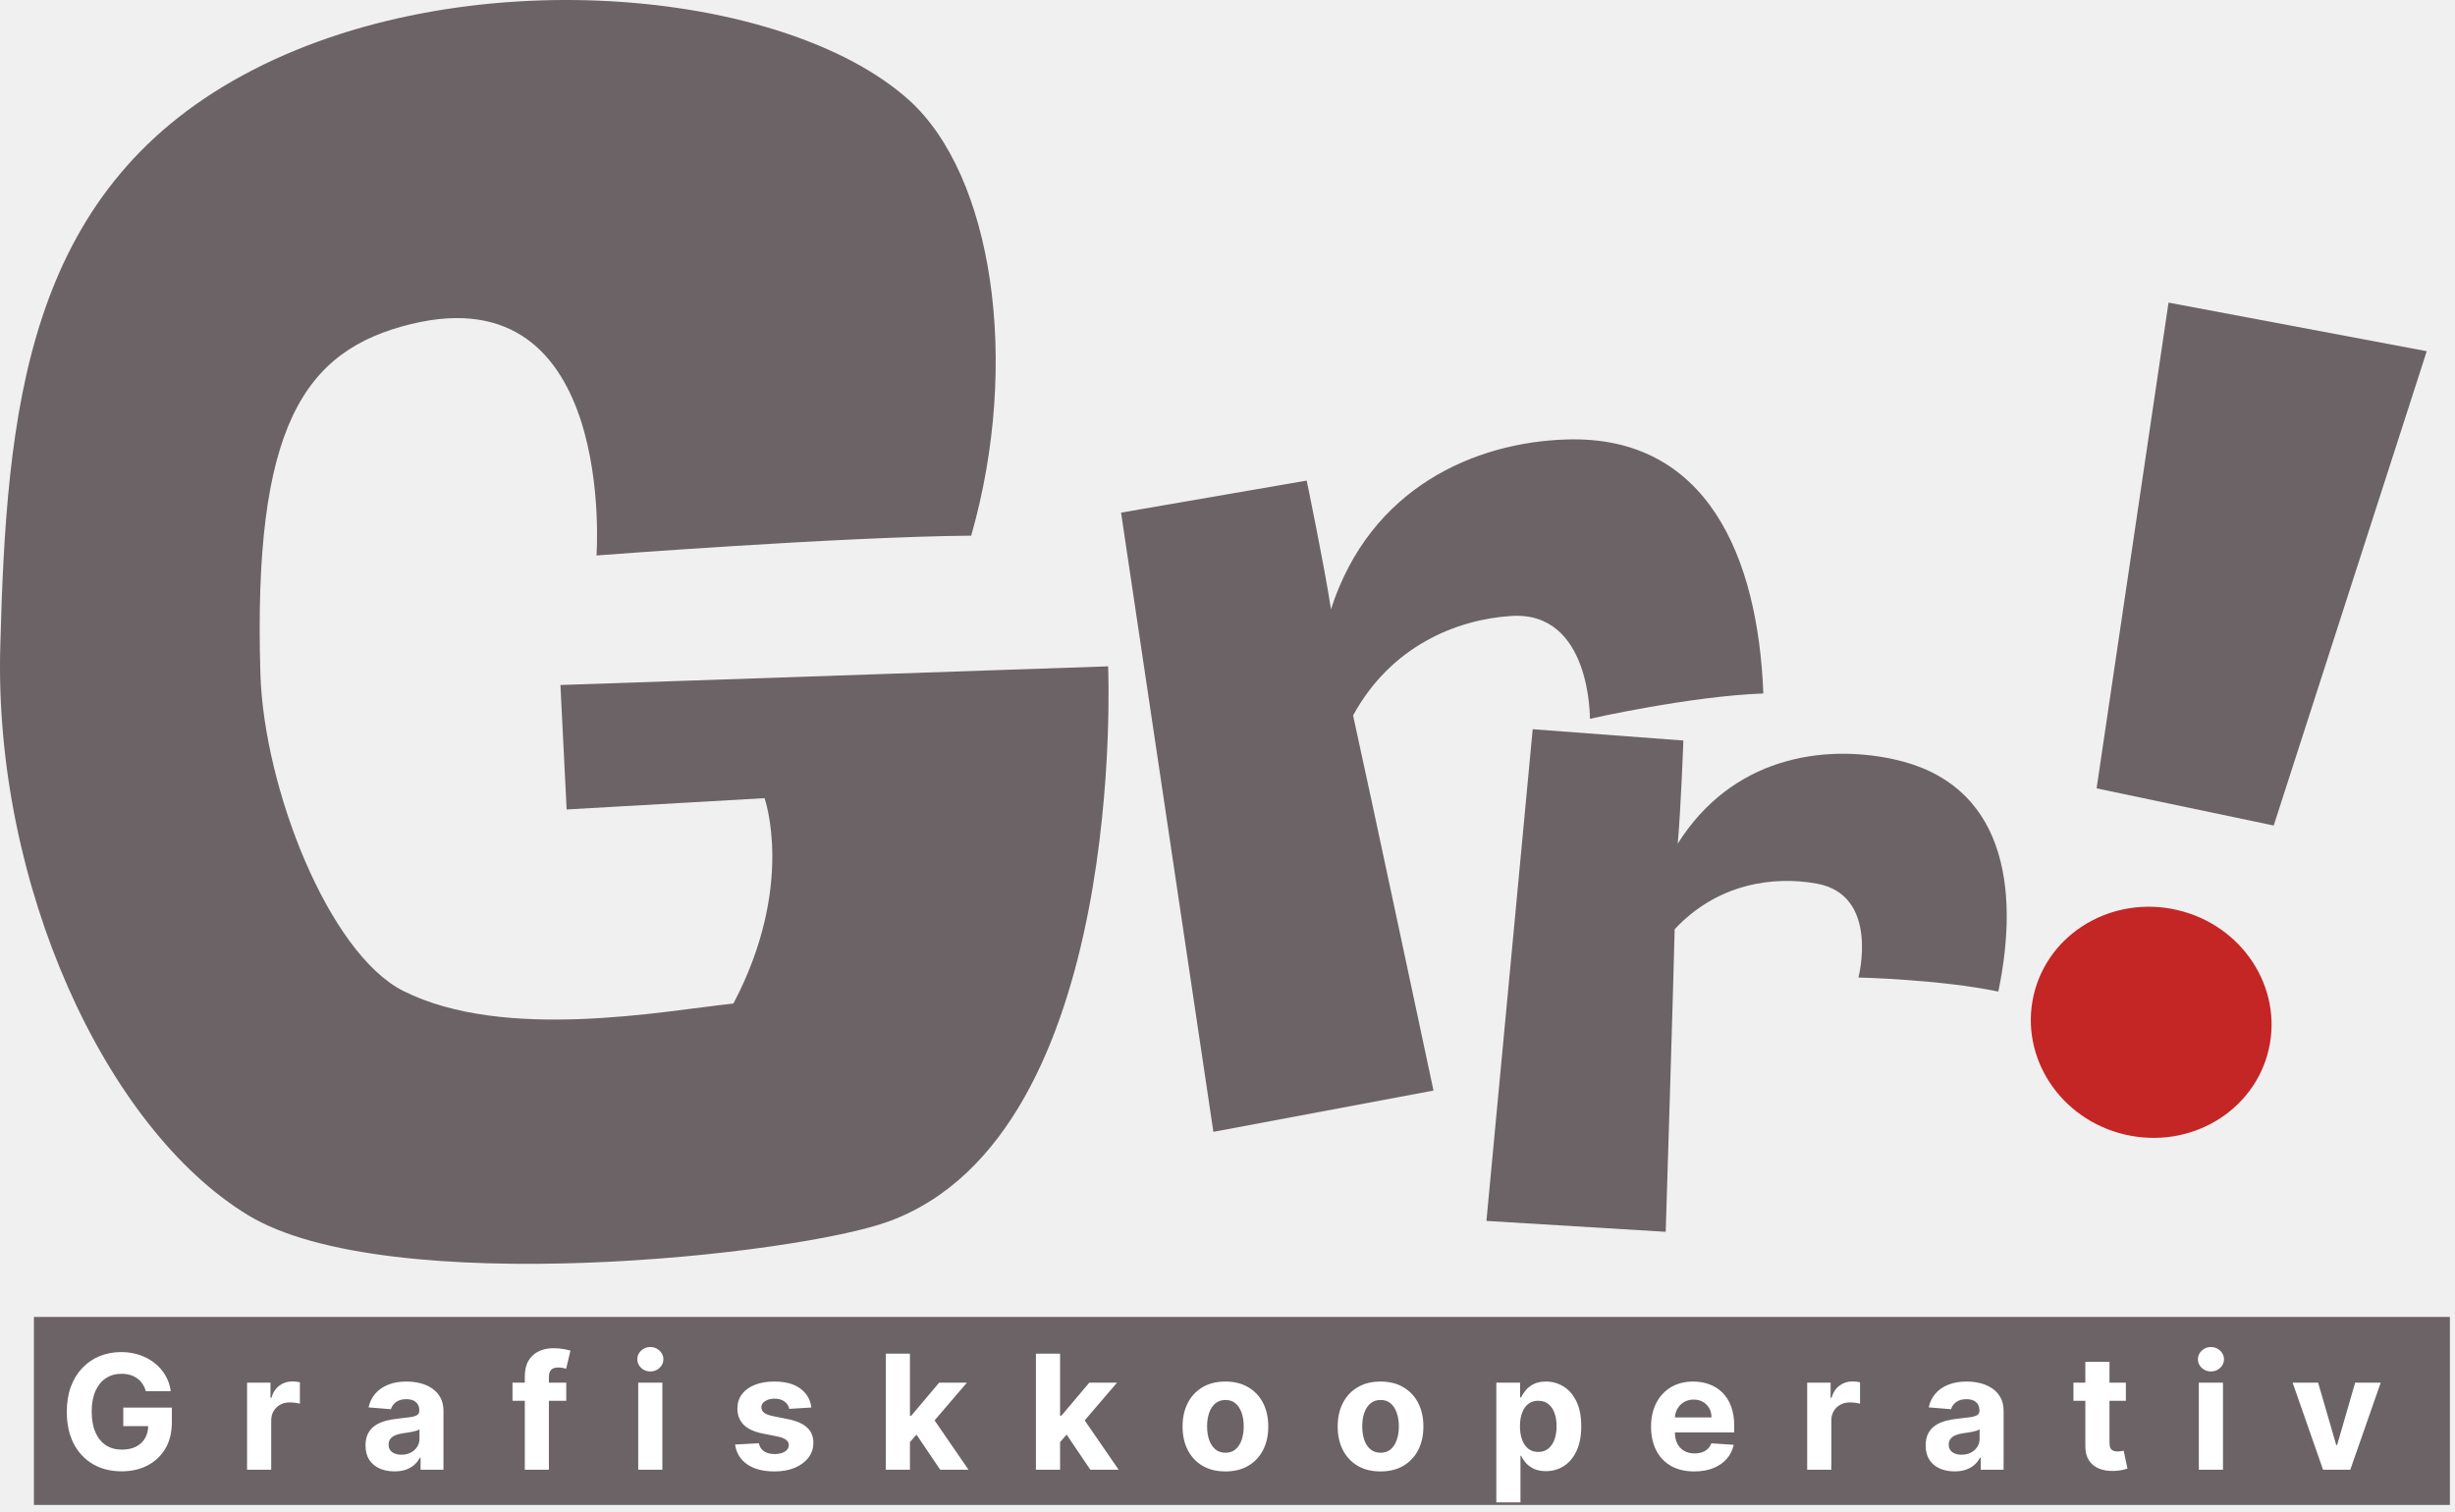
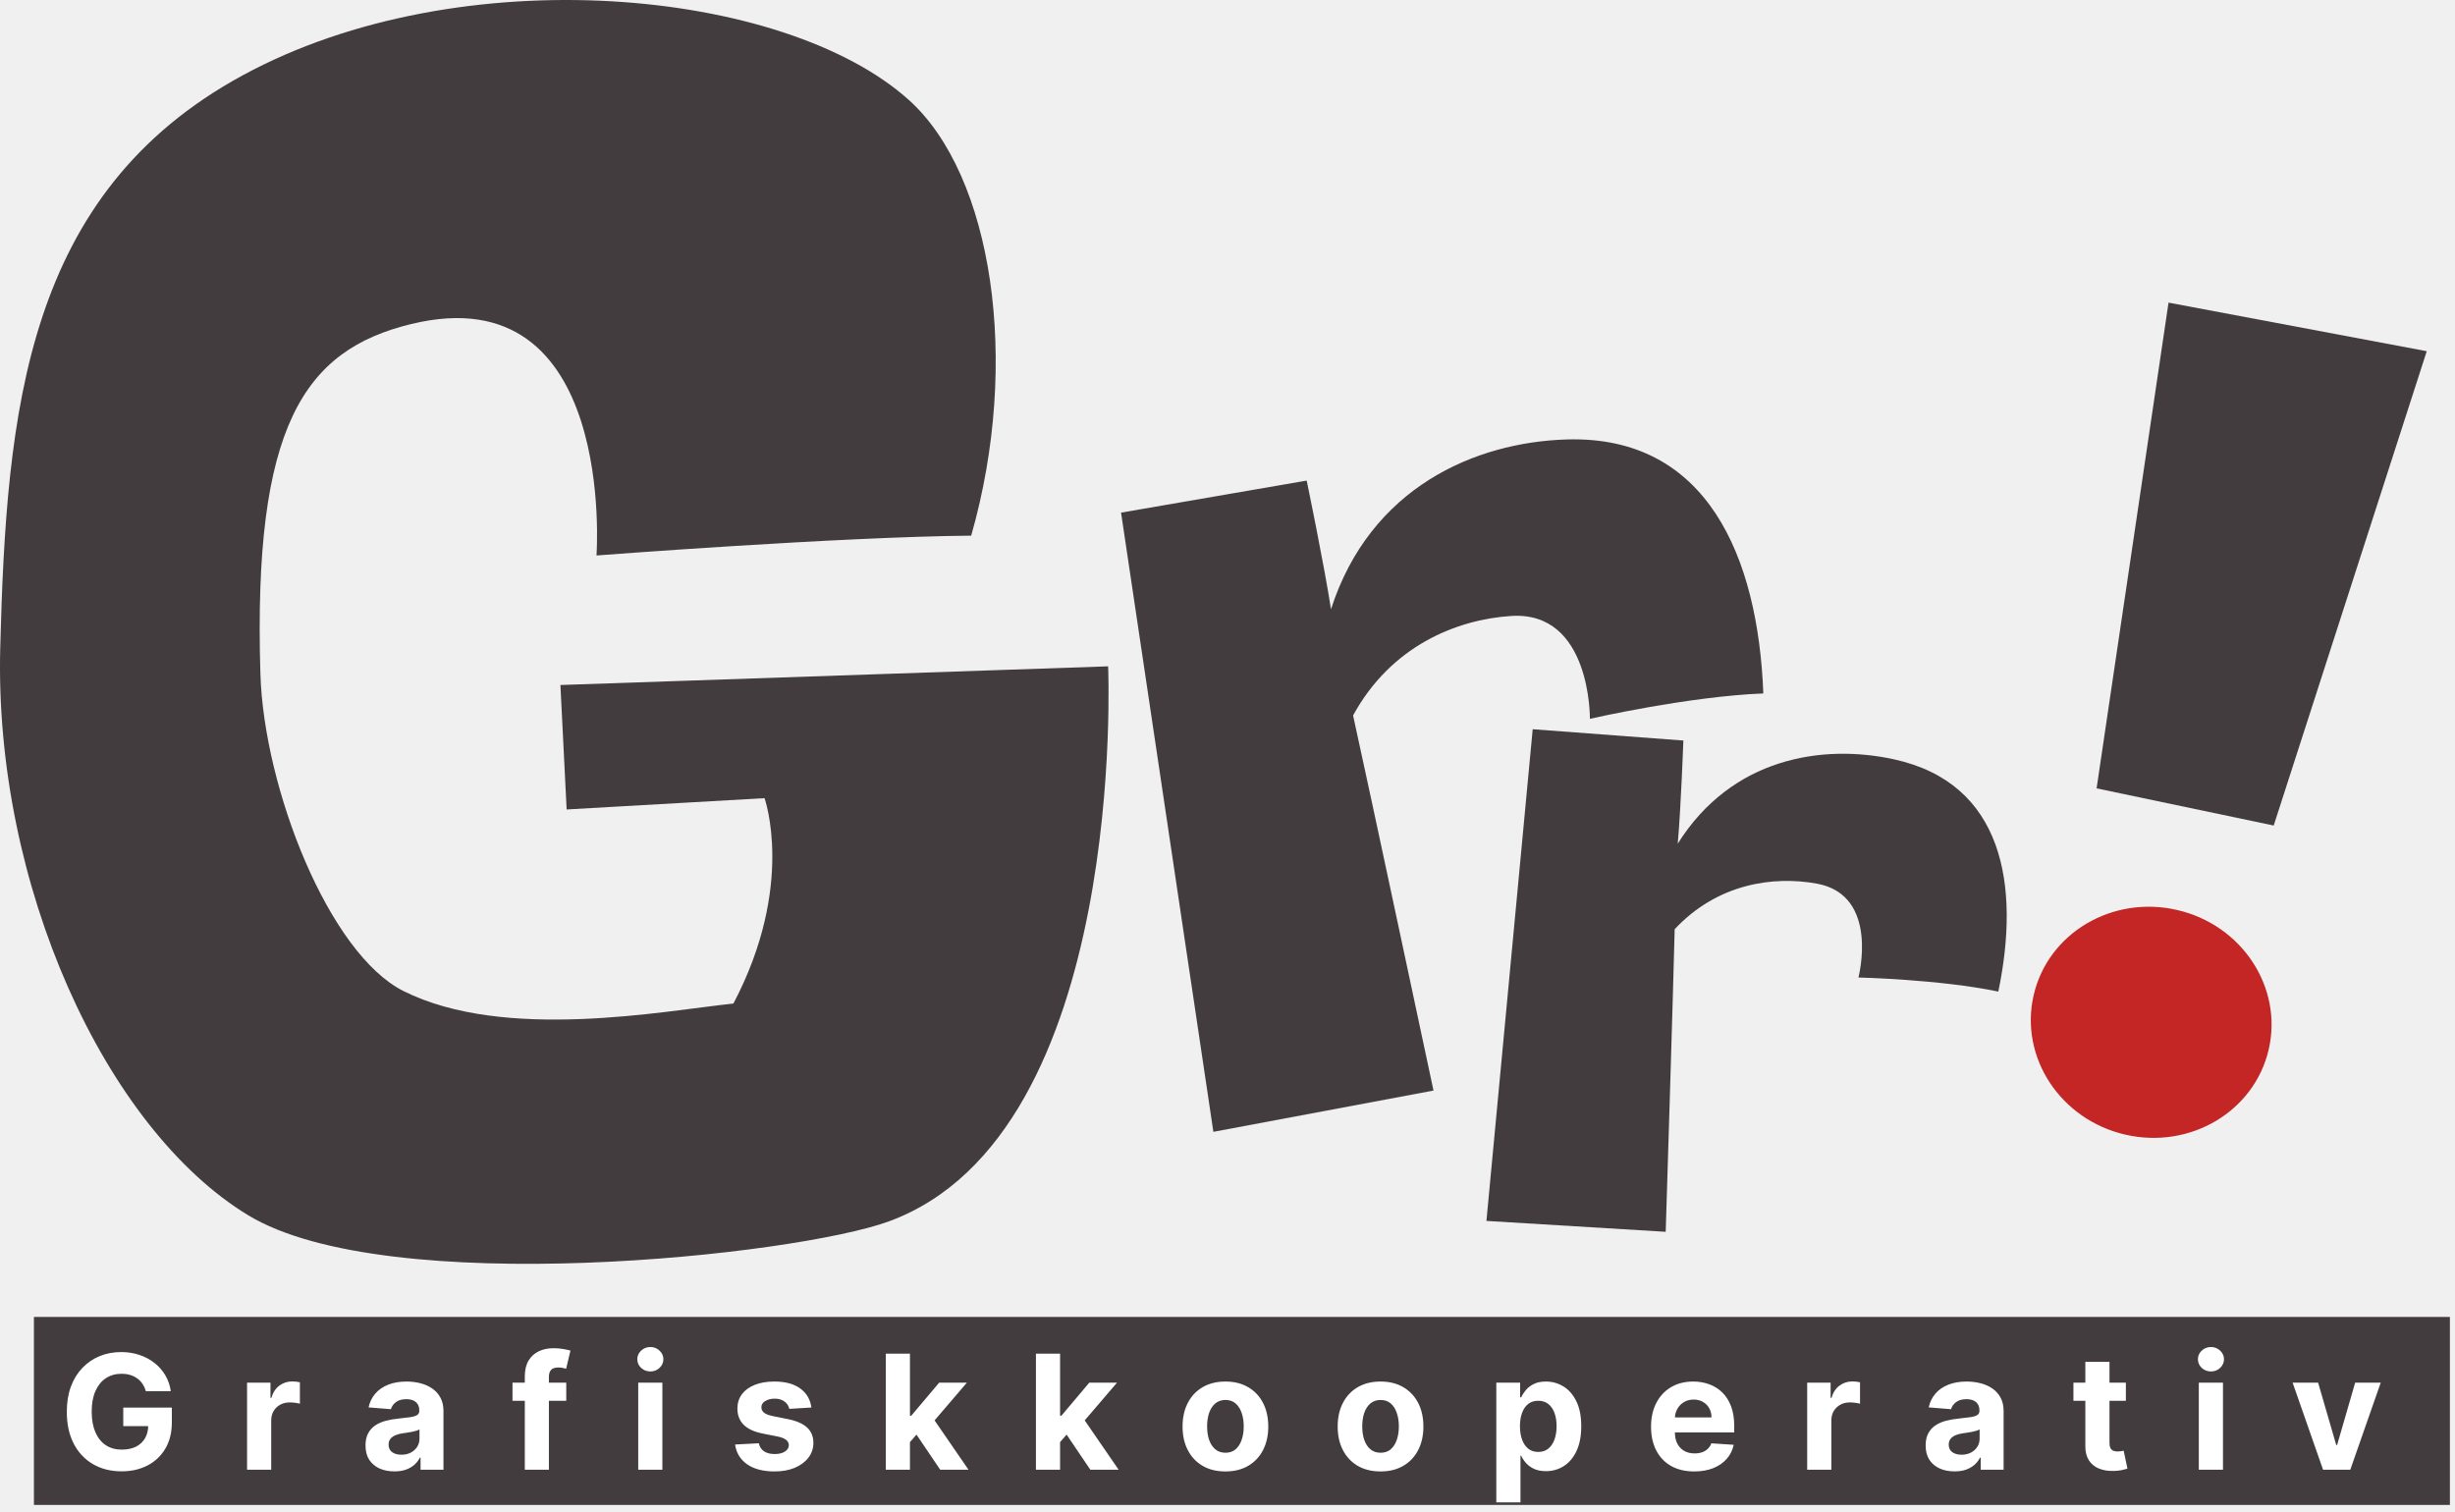
<svg xmlns="http://www.w3.org/2000/svg" width="346" height="213" viewBox="0 0 346 213" fill="none">
-   <path d="M84.068 78.302C84.068 78.302 118.278 75.671 136.877 75.507C143.895 50.946 139.859 24.683 128.105 14.104C110.562 -1.686 64.947 -6.072 34.246 10.595C3.544 27.261 0.912 57.963 0.035 91.297C-0.842 124.63 14.77 159.005 34.945 171.285C54.54 183.212 112.172 176.984 125.296 172.162C159.065 159.757 156.175 93.928 156.175 93.928L78.983 96.56L79.86 114.104L107.752 112.512C107.752 112.512 112.138 124.792 103.366 141.46C93.54 142.5 71.156 146.846 56.875 139.705C46.349 134.442 37.188 111.135 36.7 94.969C35.645 60.045 42.84 49.355 57.93 45.682C86.959 38.618 84.068 78.302 84.068 78.302Z" fill="#6B6365" />
-   <path d="M157.998 72.262L184.16 67.745C184.16 67.745 186.588 79.413 187.587 85.879C193.119 68.681 207.934 62.335 220.807 61.948C240.58 61.352 247.776 78.467 248.518 97.751C237.999 98.156 224.076 101.325 224.076 101.325C224.076 101.325 224.264 86.098 212.984 86.828C205.281 87.325 196.042 91.058 190.699 100.852C192.823 110.426 202.033 153.729 202.033 153.729L171.01 159.546L157.998 72.262Z" fill="#6B6365" />
-   <path d="M216.014 102.794L237.248 104.388C237.248 104.388 236.912 113.786 236.456 118.927C244.045 106.834 256.791 104.837 266.889 107.026C282.399 110.388 284.738 124.875 281.637 139.776C273.368 138.055 261.922 137.792 261.922 137.792C261.922 137.792 264.973 126.176 256.051 124.557C249.958 123.45 242.052 124.523 236.023 130.986C235.85 138.723 234.759 173.639 234.759 173.639L209.493 172.103L216.014 102.794Z" fill="#6B6365" />
-   <path d="M305.626 42.658L295.488 111.13L320.449 116.37L342.018 49.506L305.626 42.658Z" fill="#6B6365" />
+   <path d="M84.068 78.302C84.068 78.302 118.278 75.671 136.877 75.507C143.895 50.946 139.859 24.683 128.105 14.104C110.562 -1.686 64.947 -6.072 34.246 10.595C3.544 27.261 0.912 57.963 0.035 91.297C-0.842 124.63 14.77 159.005 34.945 171.285C54.54 183.212 112.172 176.984 125.296 172.162C159.065 159.757 156.175 93.928 156.175 93.928L78.983 96.56L79.86 114.104L107.752 112.512C107.752 112.512 112.138 124.792 103.366 141.46C93.54 142.5 71.156 146.846 56.875 139.705C46.349 134.442 37.188 111.135 36.7 94.969C35.645 60.045 42.84 49.355 57.93 45.682C86.959 38.618 84.068 78.302 84.068 78.302Z" fill="#433C3E" />
+   <path d="M157.998 72.262L184.16 67.745C184.16 67.745 186.588 79.413 187.587 85.879C193.119 68.681 207.934 62.335 220.807 61.948C240.58 61.352 247.776 78.467 248.518 97.751C237.999 98.156 224.076 101.325 224.076 101.325C224.076 101.325 224.264 86.098 212.984 86.828C205.281 87.325 196.042 91.058 190.699 100.852C192.823 110.426 202.033 153.729 202.033 153.729L171.01 159.546L157.998 72.262Z" fill="#433C3E" />
+   <path d="M216.014 102.794L237.248 104.388C237.248 104.388 236.912 113.786 236.456 118.927C244.045 106.834 256.791 104.837 266.889 107.026C282.399 110.388 284.738 124.875 281.637 139.776C273.368 138.055 261.922 137.792 261.922 137.792C261.922 137.792 264.973 126.176 256.051 124.557C249.958 123.45 242.052 124.523 236.023 130.986C235.85 138.723 234.759 173.639 234.759 173.639L209.493 172.103L216.014 102.794Z" fill="#433C3E" />
+   <path d="M305.626 42.658L295.488 111.13L320.449 116.37L342.018 49.506L305.626 42.658Z" fill="#433C3E" />
  <path d="M319.747 147.925C317.731 156.67 308.681 162.051 299.533 159.942C290.383 157.834 284.601 149.035 286.616 140.289C288.631 131.544 297.682 126.163 306.832 128.273C315.979 130.38 321.764 139.179 319.747 147.925Z" fill="#C42525" />
-   <path d="M345.281 212.139H4.781V185.639H345.281V212.139Z" fill="#6B6365" />
+   <path d="M345.281 212.139H4.781V185.639H345.281V212.139Z" fill="#433C3E" />
  <path d="M20.553 196.105C20.442 195.716 20.284 195.372 20.082 195.074C19.88 194.77 19.632 194.515 19.339 194.307C19.051 194.094 18.721 193.931 18.348 193.819C17.98 193.708 17.573 193.652 17.126 193.652C16.289 193.652 15.554 193.859 14.92 194.275C14.292 194.69 13.802 195.295 13.45 196.089C13.099 196.877 12.923 197.841 12.923 198.981C12.923 200.121 13.096 201.09 13.442 201.889C13.788 202.688 14.278 203.298 14.912 203.719C15.546 204.135 16.295 204.342 17.158 204.342C17.941 204.342 18.609 204.204 19.163 203.927C19.722 203.644 20.148 203.248 20.442 202.736C20.74 202.225 20.889 201.62 20.889 200.923L21.592 201.026H17.373V198.422H24.221V200.483C24.221 201.921 23.917 203.157 23.31 204.19C22.703 205.219 21.866 206.012 20.801 206.571C19.736 207.125 18.516 207.402 17.142 207.402C15.607 207.402 14.26 207.064 13.099 206.388C11.937 205.706 11.032 204.739 10.382 203.487C9.737 202.23 9.415 200.739 9.415 199.013C9.415 197.687 9.607 196.504 9.99 195.465C10.379 194.421 10.923 193.537 11.62 192.813C12.318 192.088 13.131 191.537 14.057 191.159C14.984 190.78 15.988 190.591 17.07 190.591C17.997 190.591 18.859 190.727 19.658 190.999C20.457 191.265 21.166 191.643 21.784 192.133C22.407 192.624 22.916 193.207 23.31 193.883C23.704 194.554 23.957 195.295 24.069 196.105H20.553ZM34.82 207.179V194.906H38.12V197.047H38.247C38.471 196.286 38.847 195.71 39.374 195.321C39.901 194.927 40.508 194.73 41.196 194.73C41.366 194.73 41.55 194.741 41.747 194.762C41.944 194.783 42.117 194.813 42.266 194.85V197.87C42.106 197.822 41.886 197.78 41.603 197.742C41.321 197.705 41.062 197.687 40.828 197.687C40.327 197.687 39.88 197.796 39.486 198.014C39.097 198.227 38.788 198.526 38.559 198.909C38.335 199.293 38.223 199.735 38.223 200.235V207.179H34.82ZM55.59 207.41C54.807 207.41 54.109 207.275 53.496 207.003C52.884 206.726 52.399 206.318 52.042 205.78C51.691 205.237 51.515 204.561 51.515 203.751C51.515 203.069 51.64 202.497 51.89 202.033C52.141 201.57 52.482 201.197 52.913 200.915C53.344 200.632 53.835 200.419 54.383 200.275C54.937 200.132 55.518 200.03 56.125 199.972C56.839 199.897 57.414 199.828 57.851 199.764C58.288 199.695 58.605 199.594 58.802 199.46C58.999 199.327 59.097 199.13 59.097 198.869V198.821C59.097 198.315 58.938 197.924 58.618 197.647C58.304 197.37 57.856 197.231 57.276 197.231C56.663 197.231 56.176 197.367 55.813 197.639C55.451 197.905 55.212 198.241 55.094 198.645L51.946 198.39C52.106 197.644 52.42 196.999 52.889 196.456C53.358 195.907 53.962 195.487 54.703 195.194C55.449 194.895 56.312 194.746 57.292 194.746C57.973 194.746 58.626 194.826 59.249 194.986C59.878 195.146 60.434 195.393 60.919 195.729C61.409 196.065 61.795 196.496 62.078 197.023C62.36 197.545 62.501 198.171 62.501 198.901V207.179H59.273V205.477H59.177C58.98 205.86 58.717 206.199 58.386 206.492C58.056 206.779 57.659 207.006 57.196 207.171C56.732 207.331 56.197 207.41 55.59 207.41ZM56.565 205.061C57.065 205.061 57.507 204.963 57.891 204.766C58.274 204.563 58.575 204.292 58.794 203.951C59.012 203.61 59.121 203.224 59.121 202.792V201.49C59.015 201.559 58.868 201.623 58.682 201.682C58.501 201.735 58.296 201.785 58.067 201.833C57.838 201.876 57.609 201.916 57.38 201.953C57.151 201.985 56.943 202.015 56.756 202.041C56.357 202.1 56.008 202.193 55.71 202.321C55.411 202.449 55.18 202.622 55.014 202.84C54.849 203.053 54.767 203.32 54.767 203.639C54.767 204.103 54.935 204.457 55.27 204.702C55.611 204.942 56.042 205.061 56.565 205.061ZM79.806 194.906V197.463H72.231V194.906H79.806ZM73.965 207.179V194.019C73.965 193.13 74.138 192.392 74.484 191.806C74.836 191.22 75.315 190.78 75.922 190.488C76.53 190.195 77.219 190.048 77.992 190.048C78.514 190.048 78.991 190.088 79.422 190.168C79.859 190.248 80.184 190.32 80.397 190.384L79.79 192.94C79.656 192.898 79.491 192.858 79.294 192.821C79.103 192.783 78.905 192.765 78.703 192.765C78.202 192.765 77.853 192.882 77.656 193.116C77.459 193.345 77.361 193.668 77.361 194.083V207.179H73.965ZM89.949 207.179V194.906H93.353V207.179H89.949ZM91.659 193.324C91.153 193.324 90.719 193.156 90.356 192.821C90 192.48 89.821 192.072 89.821 191.598C89.821 191.129 90 190.727 90.356 190.392C90.719 190.051 91.153 189.88 91.659 189.88C92.165 189.88 92.596 190.051 92.953 190.392C93.316 190.727 93.497 191.129 93.497 191.598C93.497 192.072 93.316 192.48 92.953 192.821C92.596 193.156 92.165 193.324 91.659 193.324ZM114.355 198.406L111.238 198.597C111.185 198.331 111.071 198.091 110.895 197.878C110.719 197.66 110.487 197.487 110.2 197.359C109.917 197.226 109.579 197.159 109.185 197.159C108.658 197.159 108.213 197.271 107.851 197.495C107.488 197.713 107.307 198.006 107.307 198.374C107.307 198.667 107.425 198.914 107.659 199.117C107.893 199.319 108.295 199.482 108.865 199.604L111.087 200.052C112.28 200.297 113.169 200.691 113.755 201.234C114.341 201.777 114.634 202.491 114.634 203.375C114.634 204.18 114.397 204.886 113.923 205.493C113.454 206.1 112.81 206.574 111.99 206.915C111.175 207.251 110.234 207.418 109.169 207.418C107.544 207.418 106.25 207.08 105.286 206.404C104.327 205.722 103.765 204.795 103.6 203.623L106.948 203.447C107.049 203.943 107.294 204.321 107.683 204.582C108.072 204.838 108.57 204.965 109.177 204.965C109.774 204.965 110.253 204.851 110.615 204.622C110.983 204.388 111.169 204.087 111.175 203.719C111.169 203.41 111.039 203.157 110.783 202.96C110.527 202.758 110.133 202.603 109.601 202.497L107.475 202.073C106.277 201.833 105.384 201.418 104.798 200.827C104.218 200.235 103.928 199.482 103.928 198.565C103.928 197.777 104.141 197.098 104.567 196.528C104.998 195.958 105.603 195.519 106.381 195.21C107.164 194.901 108.08 194.746 109.129 194.746C110.679 194.746 111.899 195.074 112.789 195.729C113.683 196.384 114.205 197.276 114.355 198.406ZM127.926 203.647L127.934 199.564H128.429L132.36 194.906H136.267L130.986 201.074H130.179L127.926 203.647ZM124.842 207.179V190.815H128.245V207.179H124.842ZM132.512 207.179L128.901 201.833L131.17 199.428L136.499 207.179H132.512ZM149.085 203.647L149.093 199.564H149.589L153.52 194.906H157.427L152.146 201.074H151.339L149.085 203.647ZM146.001 207.179V190.815H149.405V207.179H146.001ZM153.672 207.179L150.06 201.833L152.329 199.428L157.659 207.179H153.672ZM172.706 207.418C171.465 207.418 170.392 207.155 169.486 206.627C168.586 206.095 167.891 205.354 167.401 204.406C166.911 203.453 166.666 202.347 166.666 201.09C166.666 199.823 166.911 198.715 167.401 197.766C167.891 196.813 168.586 196.073 169.486 195.545C170.392 195.013 171.465 194.746 172.706 194.746C173.947 194.746 175.018 195.013 175.918 195.545C176.824 196.073 177.521 196.813 178.011 197.766C178.501 198.715 178.746 199.823 178.746 201.09C178.746 202.347 178.501 203.453 178.011 204.406C177.521 205.354 176.824 206.095 175.918 206.627C175.018 207.155 173.947 207.418 172.706 207.418ZM172.722 204.782C173.287 204.782 173.758 204.622 174.136 204.302C174.514 203.977 174.799 203.535 174.991 202.976C175.188 202.417 175.287 201.78 175.287 201.066C175.287 200.353 175.188 199.716 174.991 199.157C174.799 198.597 174.514 198.155 174.136 197.83C173.758 197.505 173.287 197.343 172.722 197.343C172.152 197.343 171.673 197.505 171.284 197.83C170.9 198.155 170.61 198.597 170.413 199.157C170.221 199.716 170.125 200.353 170.125 201.066C170.125 201.78 170.221 202.417 170.413 202.976C170.61 203.535 170.9 203.977 171.284 204.302C171.673 204.622 172.152 204.782 172.722 204.782ZM194.569 207.418C193.328 207.418 192.254 207.155 191.349 206.627C190.449 206.095 189.753 205.354 189.263 204.406C188.773 203.453 188.528 202.347 188.528 201.09C188.528 199.823 188.773 198.715 189.263 197.766C189.753 196.813 190.449 196.073 191.349 195.545C192.254 195.013 193.328 194.746 194.569 194.746C195.81 194.746 196.881 195.013 197.781 195.545C198.686 196.073 199.384 196.813 199.874 197.766C200.364 198.715 200.609 199.823 200.609 201.09C200.609 202.347 200.364 203.453 199.874 204.406C199.384 205.354 198.686 206.095 197.781 206.627C196.881 207.155 195.81 207.418 194.569 207.418ZM194.585 204.782C195.149 204.782 195.621 204.622 195.999 204.302C196.377 203.977 196.662 203.535 196.854 202.976C197.051 202.417 197.15 201.78 197.15 201.066C197.15 200.353 197.051 199.716 196.854 199.157C196.662 198.597 196.377 198.155 195.999 197.83C195.621 197.505 195.149 197.343 194.585 197.343C194.015 197.343 193.535 197.505 193.147 197.83C192.763 198.155 192.473 198.597 192.276 199.157C192.084 199.716 191.988 200.353 191.988 201.066C191.988 201.78 192.084 202.417 192.276 202.976C192.473 203.535 192.763 203.977 193.147 204.302C193.535 204.622 194.015 204.782 194.585 204.782ZM210.886 211.781V194.906H214.242V196.967H214.394C214.543 196.637 214.759 196.302 215.041 195.961C215.329 195.614 215.702 195.327 216.16 195.098C216.623 194.863 217.199 194.746 217.886 194.746C218.781 194.746 219.606 194.981 220.363 195.449C221.119 195.913 221.724 196.613 222.176 197.551C222.629 198.483 222.856 199.652 222.856 201.058C222.856 202.427 222.635 203.583 222.192 204.526C221.756 205.464 221.159 206.175 220.403 206.659C219.652 207.139 218.81 207.378 217.878 207.378C217.217 207.378 216.655 207.269 216.192 207.051C215.734 206.833 215.358 206.558 215.065 206.228C214.772 205.892 214.549 205.554 214.394 205.213H214.29V211.781H210.886ZM214.218 201.042C214.218 201.772 214.32 202.409 214.522 202.952C214.724 203.495 215.017 203.919 215.401 204.222C215.784 204.521 216.25 204.67 216.799 204.67C217.353 204.67 217.822 204.518 218.205 204.214C218.589 203.905 218.879 203.479 219.076 202.936C219.279 202.387 219.38 201.756 219.38 201.042C219.38 200.334 219.281 199.711 219.084 199.173C218.887 198.635 218.597 198.214 218.213 197.91C217.83 197.607 217.358 197.455 216.799 197.455C216.245 197.455 215.776 197.601 215.393 197.894C215.015 198.187 214.724 198.603 214.522 199.141C214.32 199.679 214.218 200.313 214.218 201.042ZM238.782 207.418C237.519 207.418 236.433 207.163 235.522 206.651C234.616 206.135 233.918 205.405 233.428 204.462C232.938 203.514 232.693 202.393 232.693 201.098C232.693 199.836 232.938 198.728 233.428 197.774C233.918 196.821 234.608 196.078 235.498 195.545C236.393 195.013 237.442 194.746 238.646 194.746C239.456 194.746 240.209 194.877 240.907 195.138C241.61 195.393 242.223 195.78 242.745 196.296C243.272 196.813 243.682 197.463 243.975 198.246C244.268 199.024 244.415 199.934 244.415 200.978V201.913H234.052V199.804H241.211C241.211 199.314 241.104 198.88 240.891 198.502C240.678 198.123 240.382 197.828 240.004 197.615C239.631 197.396 239.197 197.287 238.702 197.287C238.185 197.287 237.727 197.407 237.328 197.647C236.933 197.881 236.624 198.198 236.401 198.597C236.177 198.992 236.062 199.431 236.057 199.916V201.921C236.057 202.529 236.169 203.053 236.393 203.495C236.622 203.937 236.944 204.278 237.36 204.518C237.775 204.758 238.268 204.878 238.838 204.878C239.216 204.878 239.562 204.824 239.876 204.718C240.191 204.611 240.46 204.451 240.683 204.238C240.907 204.025 241.078 203.764 241.195 203.455L244.343 203.663C244.183 204.42 243.855 205.08 243.36 205.645C242.87 206.204 242.236 206.641 241.458 206.955C240.686 207.264 239.794 207.418 238.782 207.418ZM254.7 207.179V194.906H258V197.047H258.128C258.351 196.286 258.727 195.71 259.254 195.321C259.782 194.927 260.389 194.73 261.076 194.73C261.246 194.73 261.43 194.741 261.627 194.762C261.824 194.783 261.998 194.813 262.147 194.85V197.87C261.987 197.822 261.766 197.78 261.484 197.742C261.201 197.705 260.943 197.687 260.708 197.687C260.208 197.687 259.76 197.796 259.366 198.014C258.977 198.227 258.668 198.526 258.439 198.909C258.216 199.293 258.104 199.735 258.104 200.235V207.179H254.7ZM275.47 207.41C274.687 207.41 273.989 207.275 273.377 207.003C272.764 206.726 272.279 206.318 271.923 205.78C271.571 205.237 271.395 204.561 271.395 203.751C271.395 203.069 271.52 202.497 271.771 202.033C272.021 201.57 272.362 201.197 272.793 200.915C273.225 200.632 273.715 200.419 274.264 200.275C274.818 200.132 275.398 200.03 276.005 199.972C276.719 199.897 277.295 199.828 277.731 199.764C278.168 199.695 278.485 199.594 278.682 199.46C278.879 199.327 278.978 199.13 278.978 198.869V198.821C278.978 198.315 278.818 197.924 278.498 197.647C278.184 197.37 277.737 197.231 277.156 197.231C276.543 197.231 276.056 197.367 275.694 197.639C275.332 197.905 275.092 198.241 274.975 198.645L271.827 198.39C271.986 197.644 272.301 196.999 272.769 196.456C273.238 195.907 273.843 195.487 274.583 195.194C275.329 194.895 276.192 194.746 277.172 194.746C277.854 194.746 278.506 194.826 279.13 194.986C279.758 195.146 280.315 195.393 280.799 195.729C281.29 196.065 281.676 196.496 281.958 197.023C282.24 197.545 282.382 198.171 282.382 198.901V207.179H279.154V205.477H279.058C278.861 205.86 278.597 206.199 278.267 206.492C277.936 206.779 277.54 207.006 277.076 207.171C276.613 207.331 276.077 207.41 275.47 207.41ZM276.445 205.061C276.946 205.061 277.388 204.963 277.771 204.766C278.155 204.563 278.456 204.292 278.674 203.951C278.893 203.61 279.002 203.224 279.002 202.792V201.49C278.895 201.559 278.749 201.623 278.562 201.682C278.381 201.735 278.176 201.785 277.947 201.833C277.718 201.876 277.489 201.916 277.26 201.953C277.031 201.985 276.823 202.015 276.637 202.041C276.237 202.1 275.888 202.193 275.59 202.321C275.292 202.449 275.06 202.622 274.895 202.84C274.73 203.053 274.647 203.32 274.647 203.639C274.647 204.103 274.815 204.457 275.151 204.702C275.491 204.942 275.923 205.061 276.445 205.061ZM299.614 194.906V197.463H292.223V194.906H299.614ZM293.901 191.966H297.305V203.407C297.305 203.722 297.353 203.967 297.449 204.143C297.545 204.313 297.678 204.433 297.848 204.502C298.024 204.571 298.226 204.606 298.456 204.606C298.615 204.606 298.775 204.593 298.935 204.566C299.095 204.534 299.217 204.51 299.302 204.494L299.838 207.027C299.667 207.08 299.428 207.141 299.119 207.211C298.81 207.285 298.434 207.331 297.992 207.347C297.172 207.378 296.453 207.269 295.835 207.019C295.222 206.769 294.745 206.38 294.405 205.852C294.064 205.325 293.896 204.659 293.901 203.855V191.966ZM309.895 207.179V194.906H313.299V207.179H309.895ZM311.605 193.324C311.099 193.324 310.665 193.156 310.303 192.821C309.946 192.48 309.767 192.072 309.767 191.598C309.767 191.129 309.946 190.727 310.303 190.392C310.665 190.051 311.099 189.88 311.605 189.88C312.111 189.88 312.543 190.051 312.9 190.392C313.262 190.727 313.443 191.129 313.443 191.598C313.443 192.072 313.262 192.48 312.9 192.821C312.543 193.156 312.111 193.324 311.605 193.324ZM335.531 194.906L331.241 207.179H327.405L323.115 194.906H326.71L329.259 203.687H329.387L331.928 194.906H335.531Z" fill="white" />
</svg>
